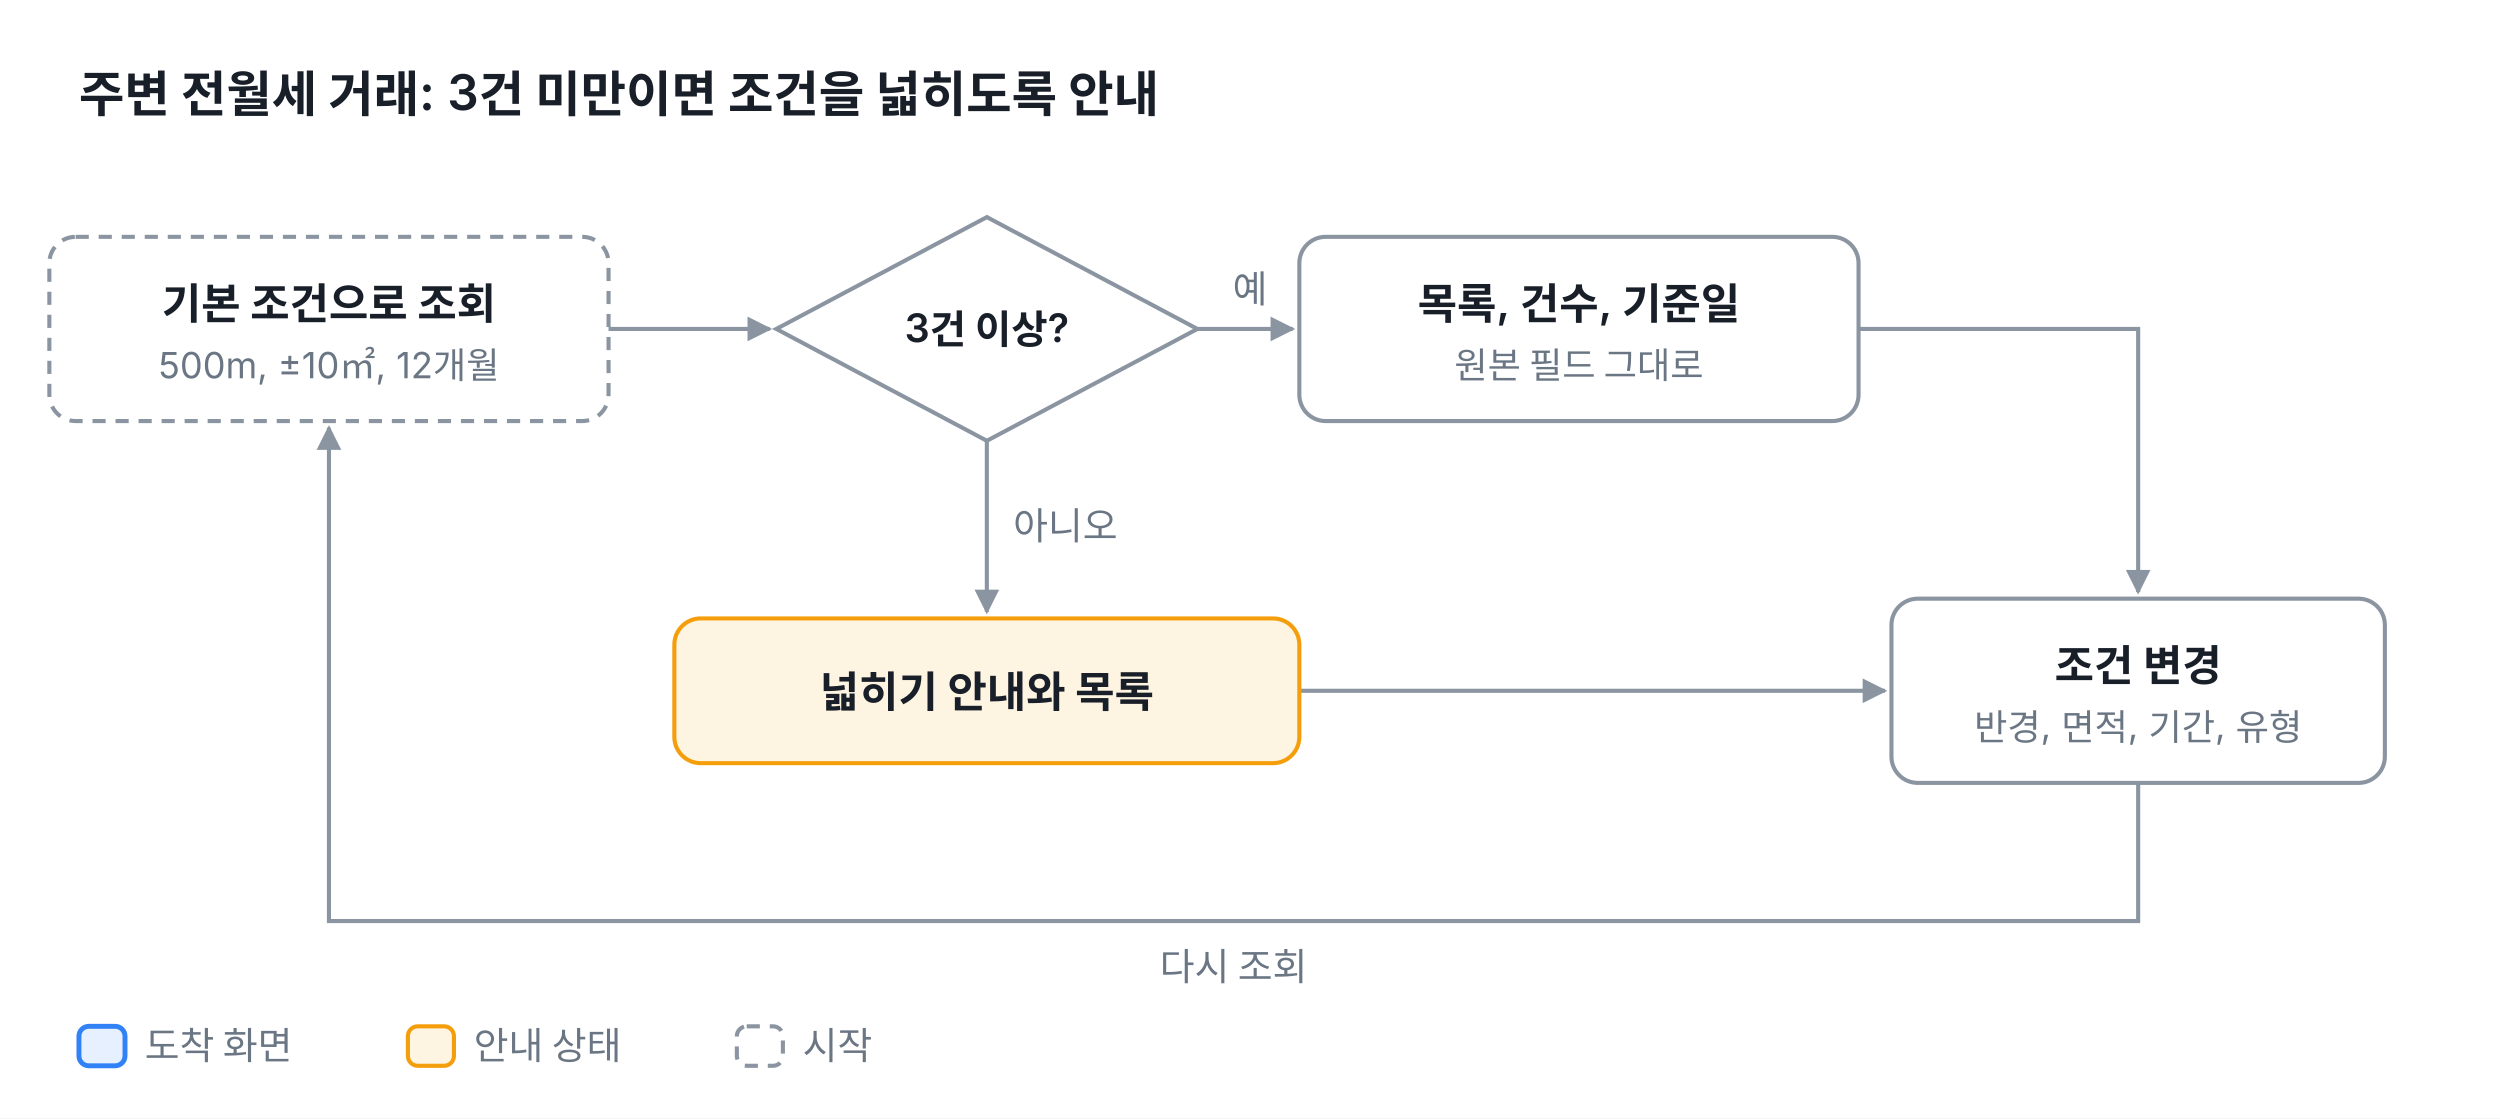
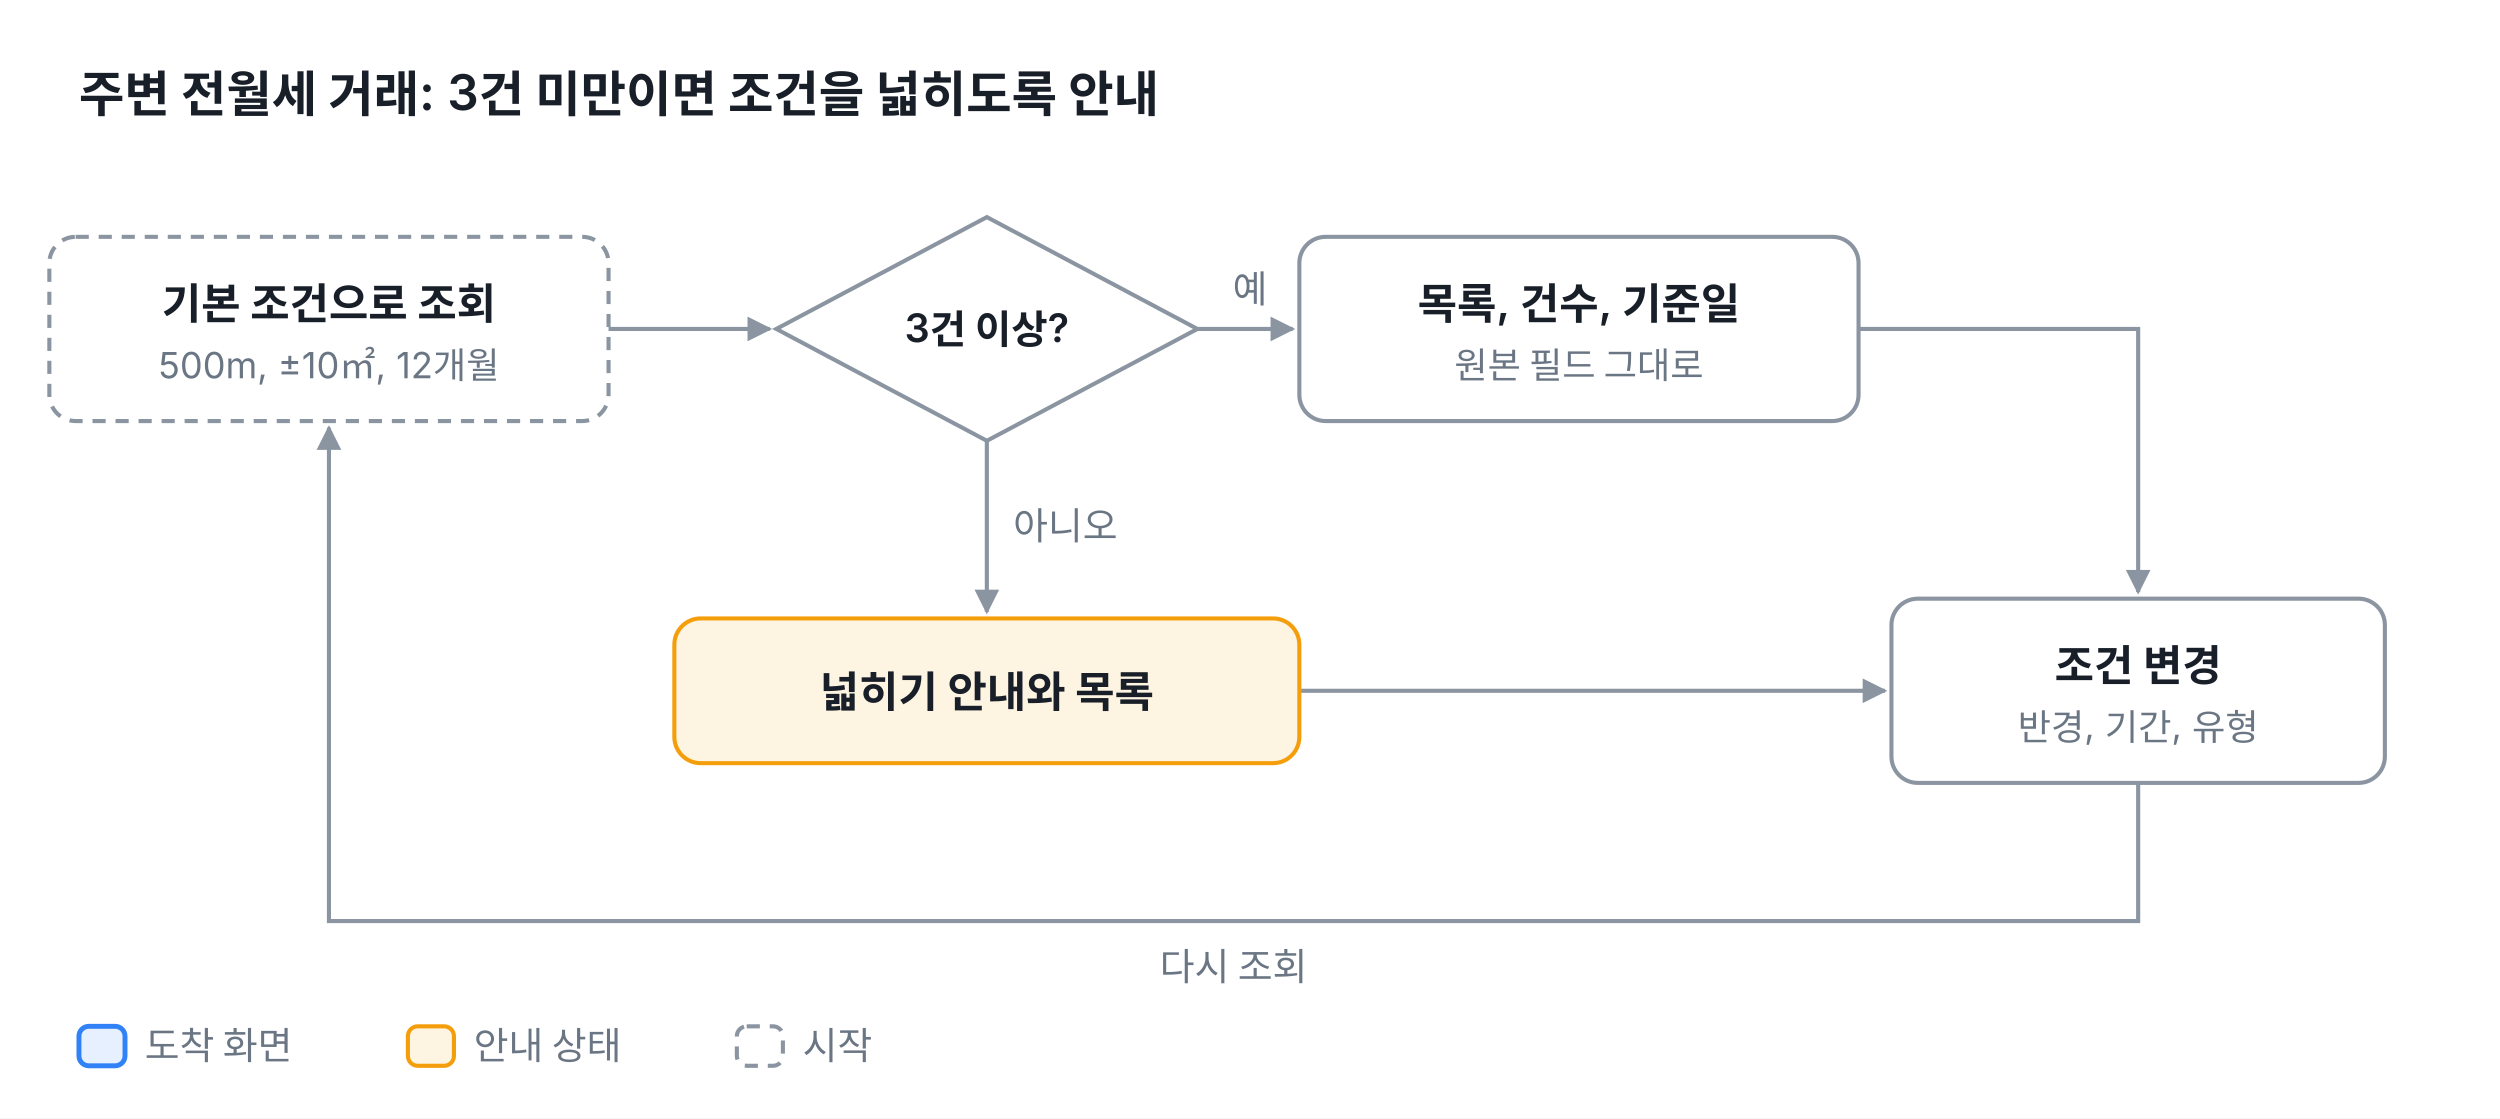
<svg xmlns="http://www.w3.org/2000/svg" font-family="-apple-system, 'Apple SD Gothic Neo', 'Noto Sans KR', sans-serif" viewBox="0 0 760 340" role="img" aria-label="주변 전월세 거래: 3건 미만이면 조건을 넓히도록 안내" font-size="13">
  <rect width="100%" height="100%" fill="#ffffff" />
  <defs>
    <marker id="f-arrow" viewBox="0 0 10 10" refX="9" refY="5" markerWidth="6" markerHeight="6" orient="auto-start-reverse">
      <path d="M0 0L10 5L0 10z" fill="#8b95a1" />
    </marker>
  </defs>
  <g fill="none" stroke="#8b95a1" stroke-width="1.25">
    <path d="M185 100H234" marker-end="url(#f-arrow)" />
    <path d="M364 100H393" marker-end="url(#f-arrow)" />
    <path d="M300 134V186" marker-end="url(#f-arrow)" />
    <path d="M395 210H573" marker-end="url(#f-arrow)" />
    <path d="M565 100H650V180" marker-end="url(#f-arrow)" />
    <path d="M650 238V280H100V130" marker-end="url(#f-arrow)" />
  </g>
  <text x="24" y="34" font-size="15" font-weight="600" fill="#191f28">주변 전월세 거래: 3건 미만이면 조건을 넓히도록 안내</text>
  <g>
    <rect x="15.0" y="72.0" width="170" height="56" rx="8" fill="none" stroke="#8b95a1" stroke-width="1.25" stroke-dasharray="4 3" />
    <text x="100" y="97" font-size="13" font-weight="600" text-anchor="middle" fill="#191f28">기본 조건으로 조회</text>
    <text x="100" y="115" font-size="11" text-anchor="middle" fill="#6b7684">500m, ±10㎡, 12개월</text>
  </g>
  <g>
    <polygon points="236,100 300,66 364,100 300,134" fill="none" stroke="#8b95a1" stroke-width="1.25" />
    <text x="300" y="104" font-size="12" font-weight="600" text-anchor="middle" fill="#191f28">3건 이상?</text>
  </g>
  <g>
    <rect x="395.0" y="72.0" width="170" height="56" rx="8" fill="none" stroke="#8b95a1" stroke-width="1.25" />
    <text x="480" y="97" font-size="13" font-weight="600" text-anchor="middle" fill="#191f28">목록, 건수, 기준일</text>
    <text x="480" y="115" font-size="11" text-anchor="middle" fill="#6b7684">원본 필드 그대로</text>
  </g>
  <g>
    <rect x="205.0" y="188.0" width="190" height="44" rx="8" fill="#f59e0b" fill-opacity="0.12" stroke="#f59e0b" stroke-width="1.25" />
    <text x="300" y="215" font-size="13" font-weight="600" text-anchor="middle" fill="#191f28">넓히기 안내와 목록</text>
  </g>
  <g>
    <rect x="575.0" y="182.0" width="150" height="56" rx="8" fill="none" stroke="#8b95a1" stroke-width="1.25" />
    <text x="650" y="207" font-size="13" font-weight="600" text-anchor="middle" fill="#191f28">조건 변경</text>
-     <text x="650" y="225" font-size="11" text-anchor="middle" fill="#6b7684">반경, 면적, 기간, 유형</text>
+     <text x="650" y="225" font-size="11" text-anchor="middle" fill="#6b7684">반경, 기간, 유형</text>
  </g>
  <text x="380" y="92" font-size="11.5" text-anchor="middle" fill="#6b7684">예</text>
  <text x="308" y="164" font-size="11.5" fill="#6b7684">아니오</text>
  <text x="375" y="298" font-size="11.5" text-anchor="middle" fill="#6b7684">다시 조회</text>
  <rect x="24" y="312" width="14" height="12" rx="3" fill="#3182f6" fill-opacity="0.12" stroke="#3182f6" stroke-width="1.5" />
  <text x="44" y="322" font-size="11.5" fill="#6b7684">도착 화면</text>
  <rect x="124" y="312" width="14" height="12" rx="3" fill="#f59e0b" fill-opacity="0.12" stroke="#f59e0b" stroke-width="1.25" />
  <text x="144" y="322" font-size="11.5" fill="#6b7684">안내 상태</text>
  <rect x="224" y="312" width="14" height="12" rx="3" fill="none" stroke="#8b95a1" stroke-width="1.25" stroke-dasharray="4 3" />
  <text x="244" y="322" font-size="11.5" fill="#6b7684">시작</text>
</svg>
